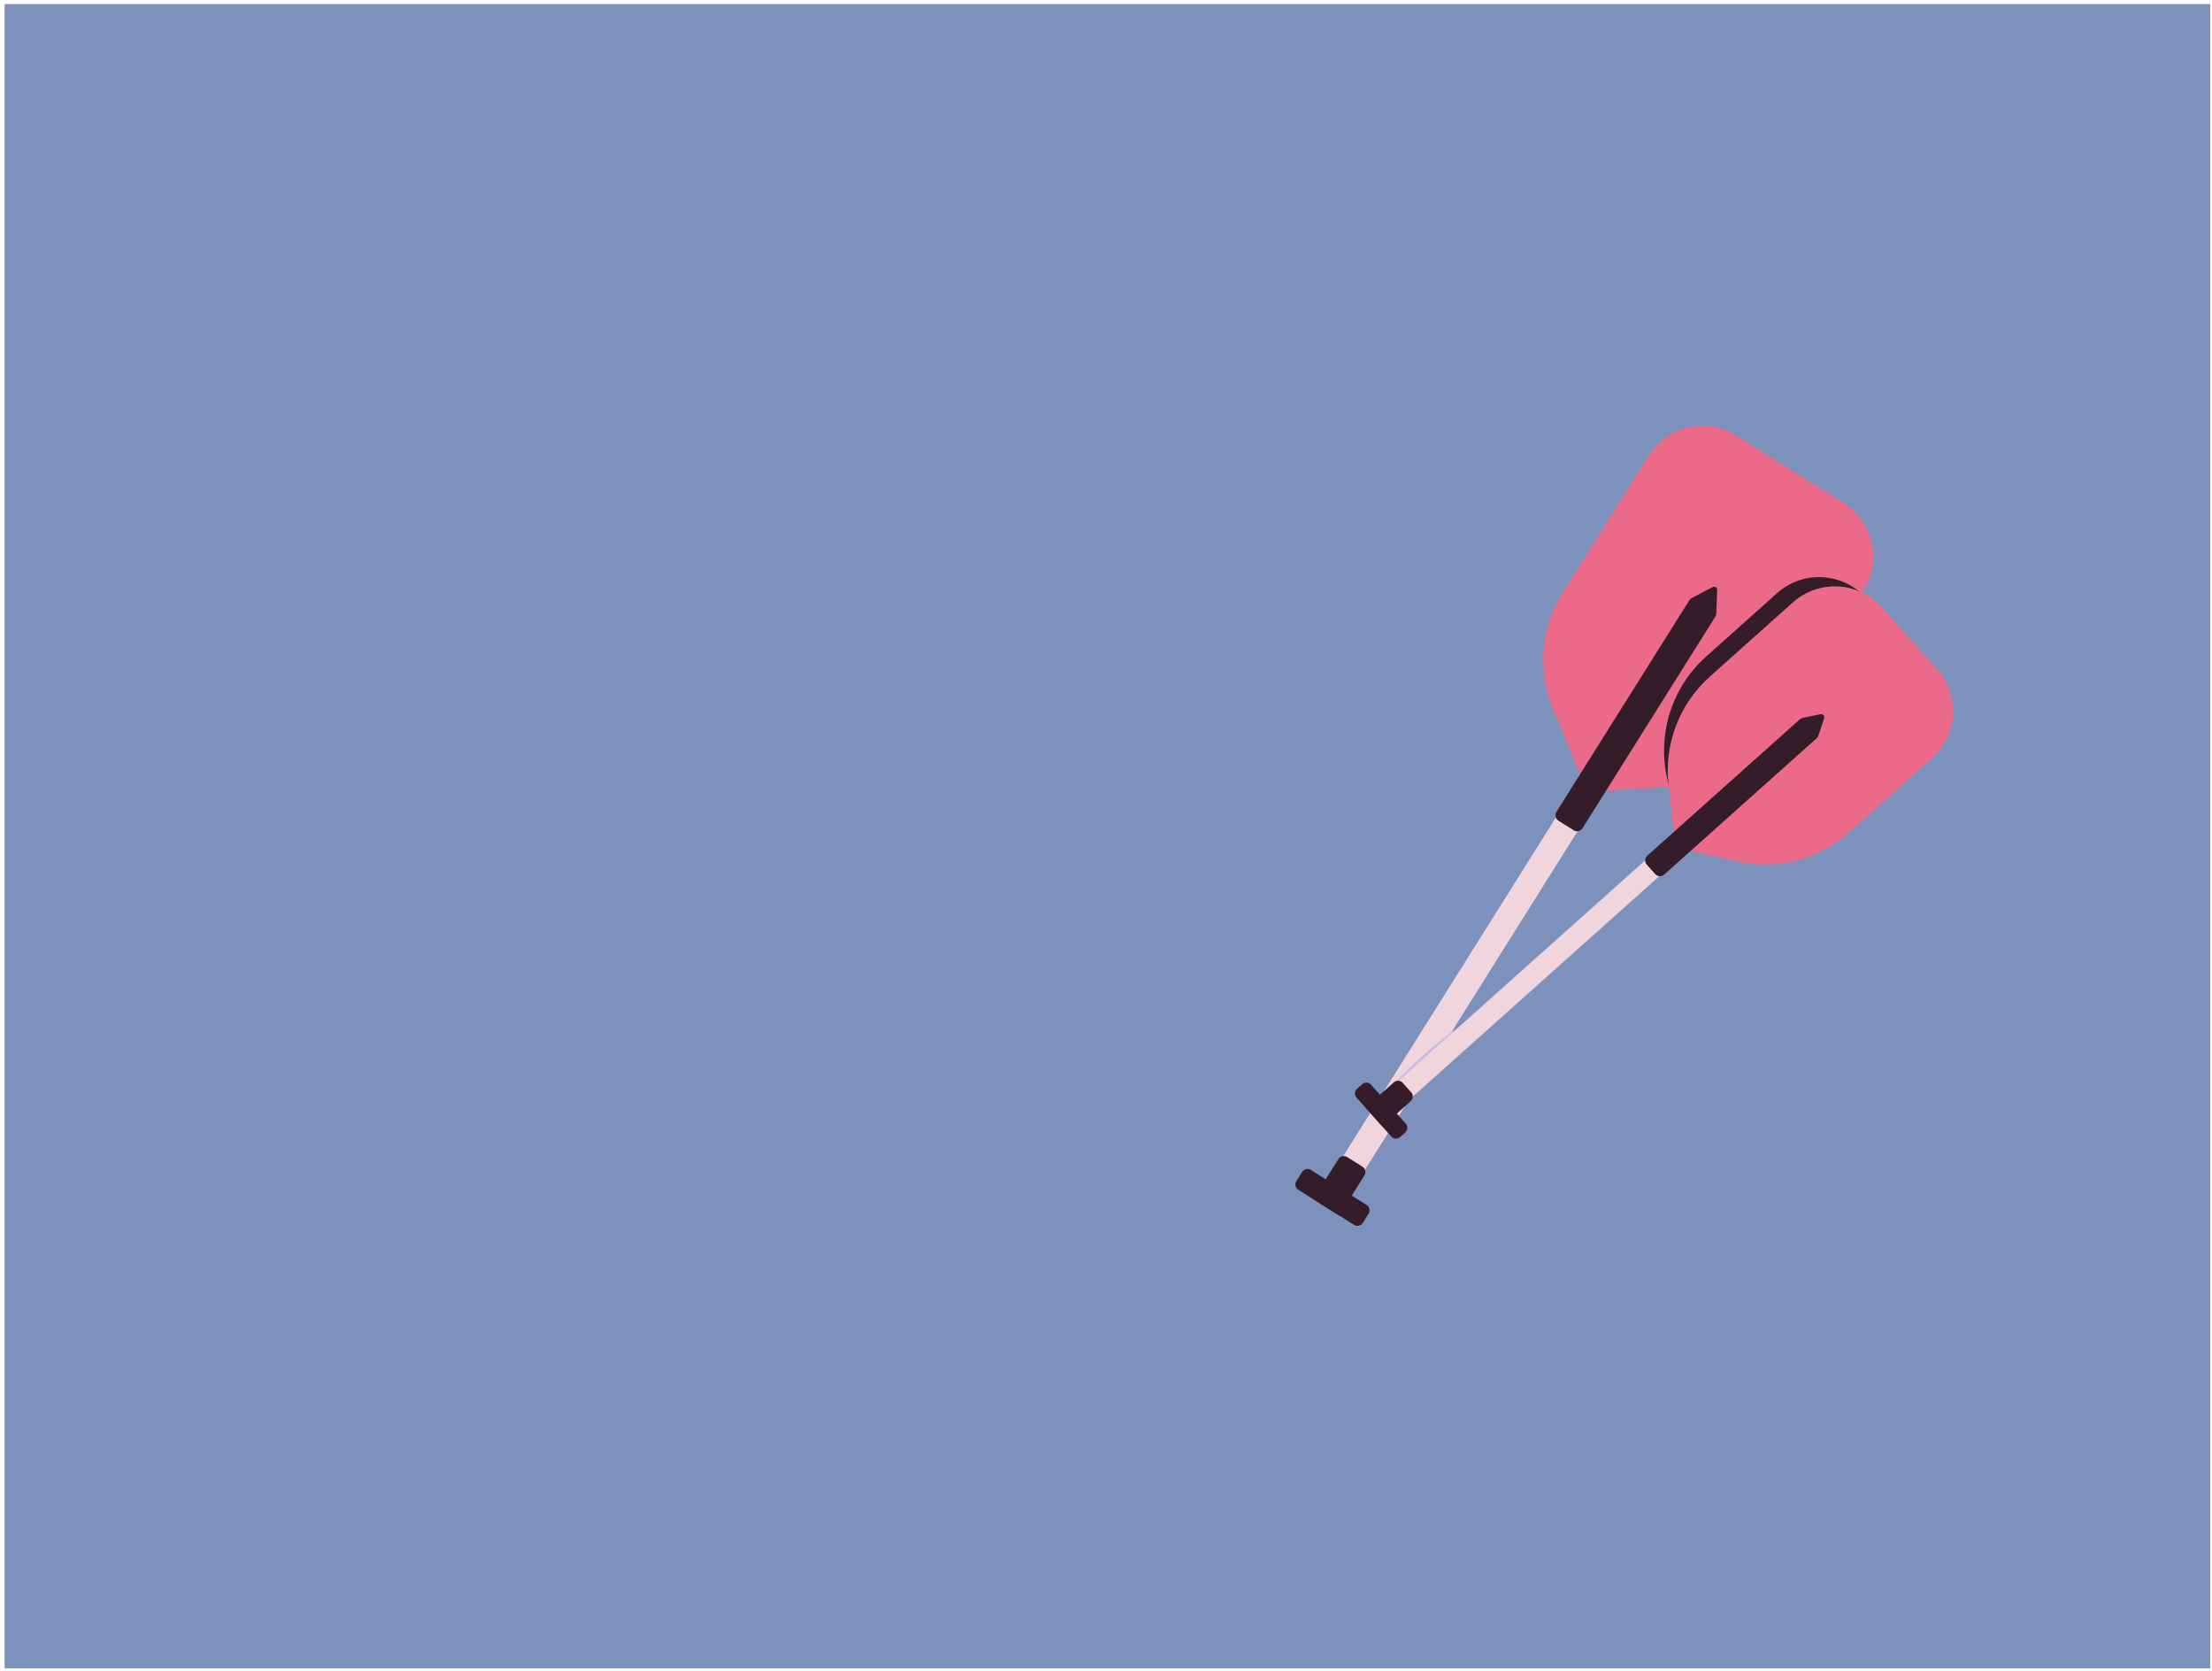
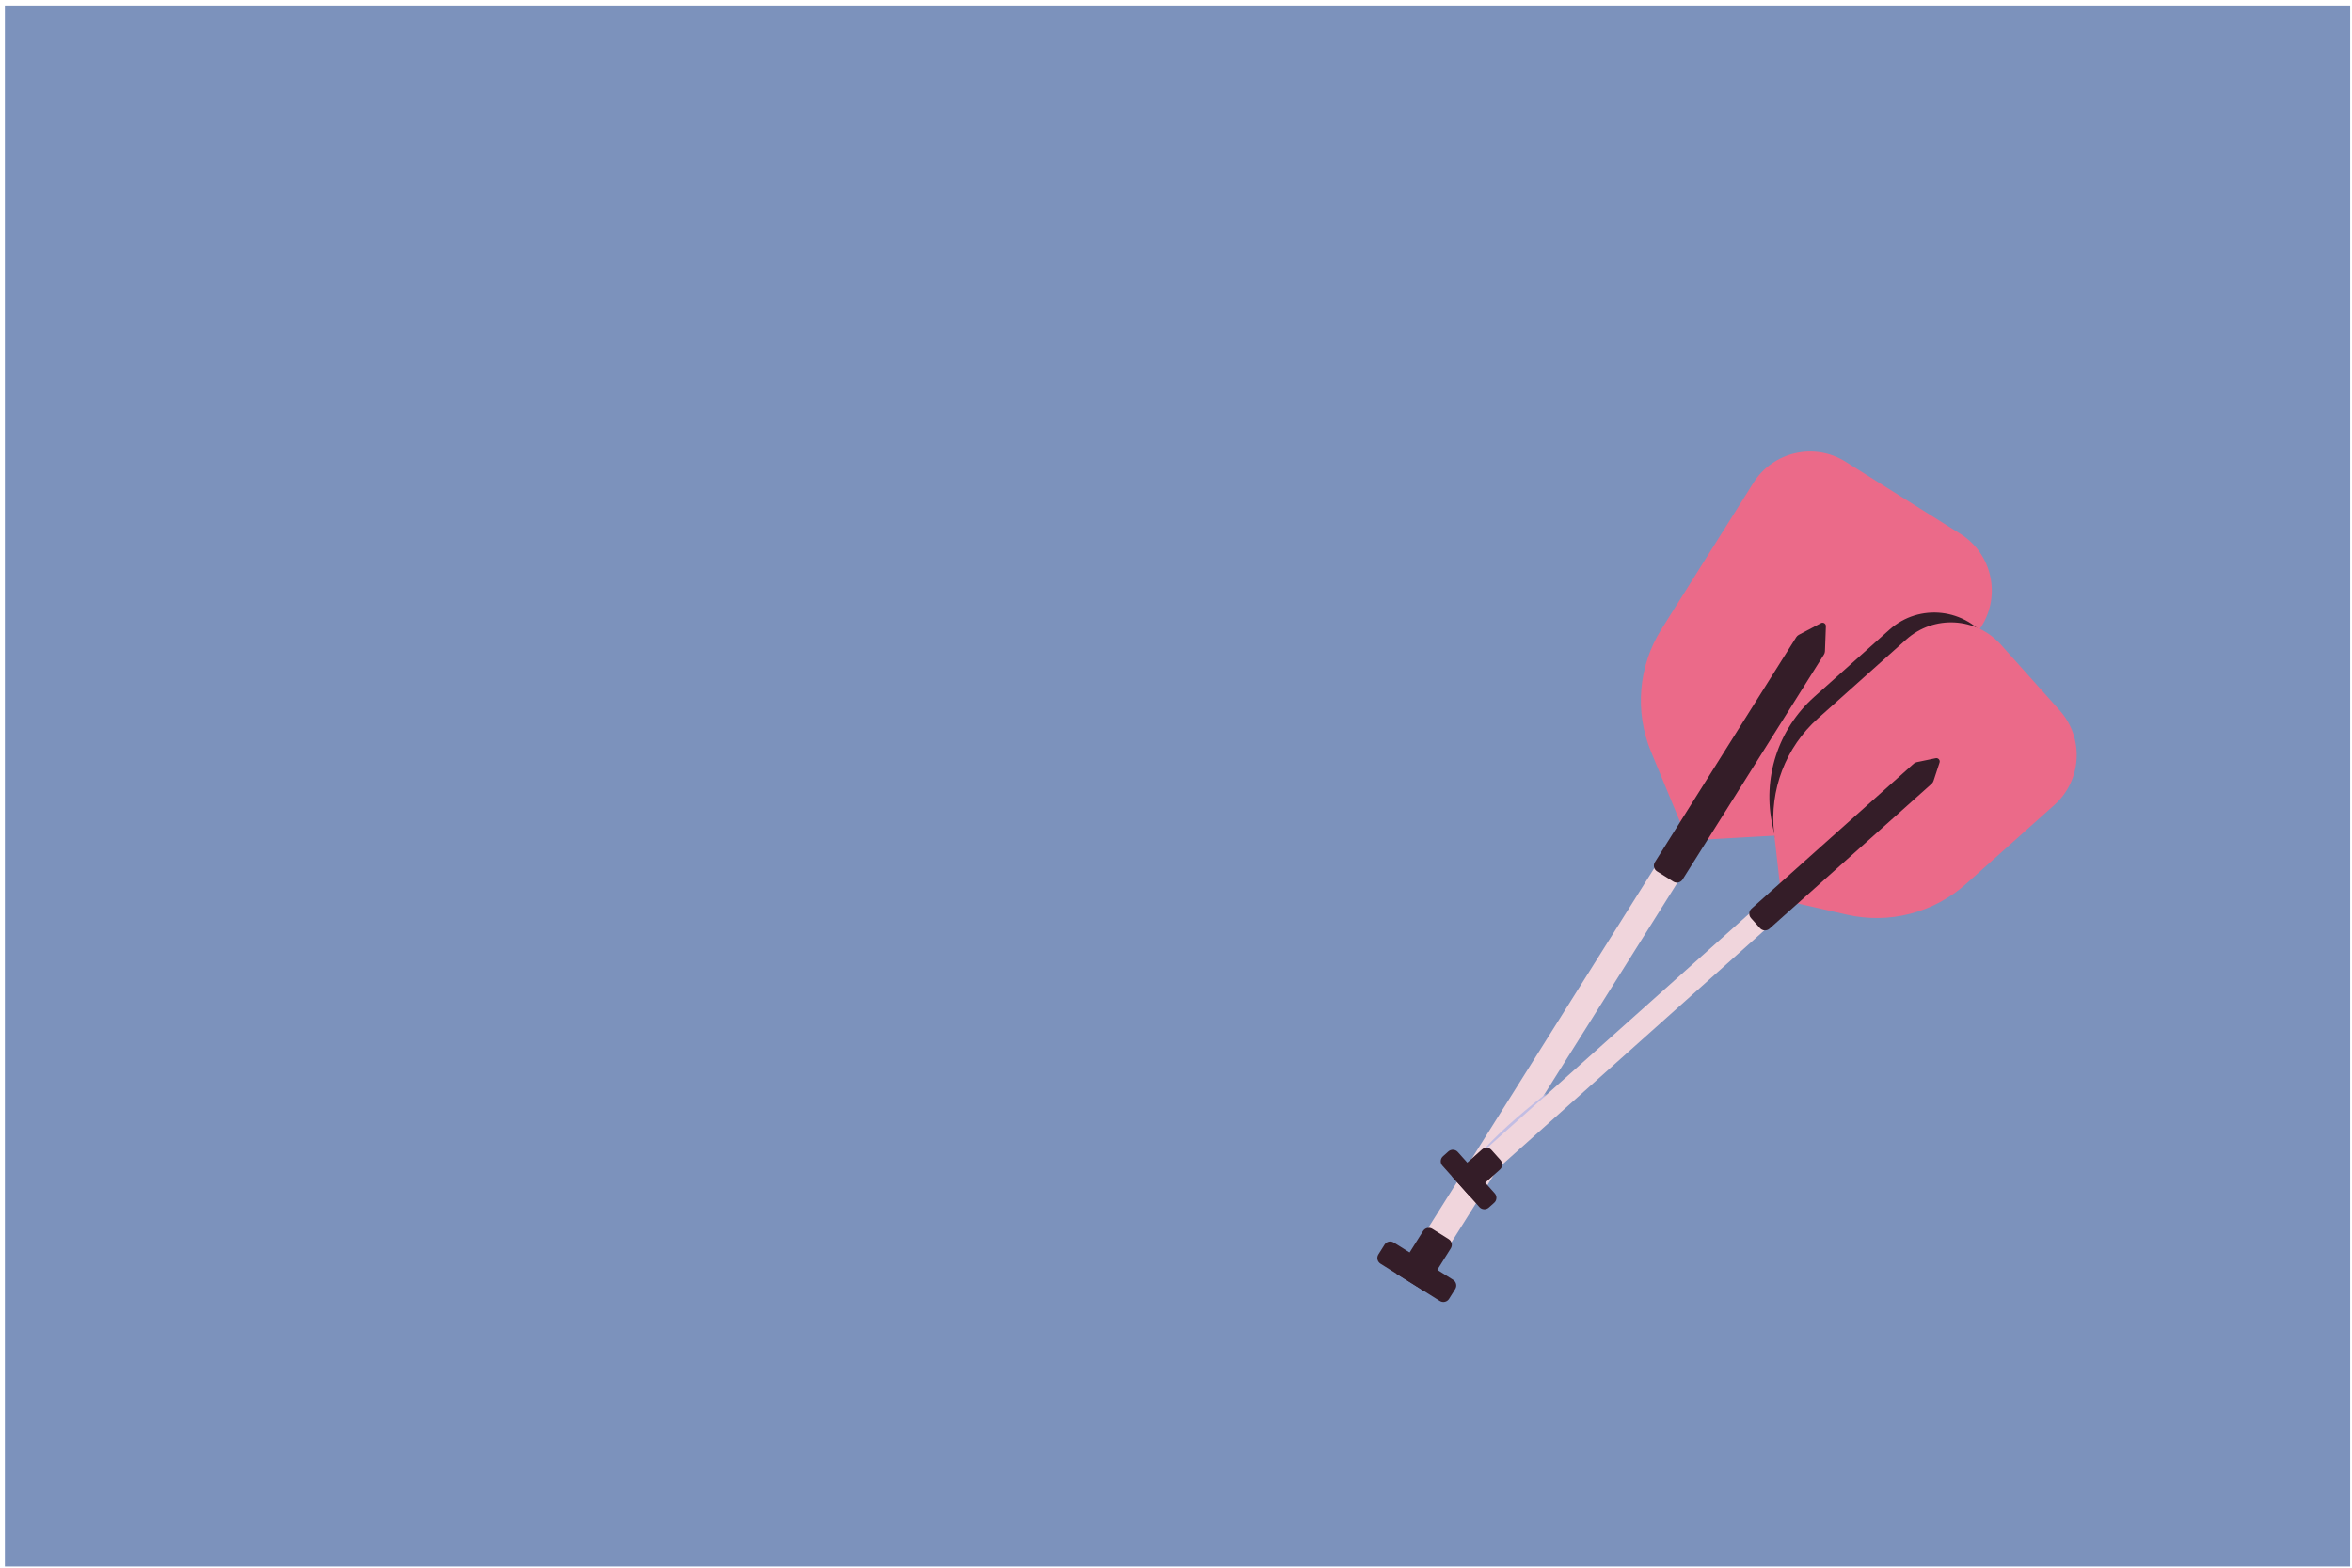
- <svg xmlns="http://www.w3.org/2000/svg" width="351" height="265" viewBox="0 0 351 265" fill="none">
-   <rect x="0.727" y="0.648" width="350" height="264" fill="#7C92BC" />
-   <rect x="251.846" y="121.785" width="4.08" height="78.791" transform="rotate(32.1381 251.846 121.785)" fill="#F0D5DC" />
-   <path d="M261.659 72.202C264.597 67.525 270.77 66.116 275.446 69.054L292.565 79.809C297.242 82.747 298.651 88.919 295.713 93.596L281.992 115.438C278.545 120.925 272.653 124.402 266.184 124.767L251.876 125.575L246.394 112.334C243.915 106.348 244.49 99.531 247.937 94.044L261.659 72.202Z" fill="#EB6A89" />
-   <path d="M268.062 95.226C268.156 95.078 268.287 94.956 268.442 94.874L271.751 93.126C272.091 92.946 272.498 93.202 272.484 93.586L272.345 97.326C272.338 97.502 272.286 97.672 272.192 97.821L251.1 131.396C250.806 131.863 250.189 132.004 249.721 131.711L247.285 130.18C246.817 129.886 246.676 129.269 246.97 128.801L268.062 95.226Z" fill="#341D28" />
-   <path d="M212.508 192.823L216.508 186.455C216.802 185.987 216.661 185.37 216.193 185.076L213.757 183.546C213.289 183.252 212.672 183.393 212.378 183.861L208.378 190.229L212.508 192.823Z" fill="#341D28" />
-   <path d="M216.249 193.993L217.17 192.526C217.464 192.058 217.323 191.441 216.856 191.147L208.001 185.585C207.534 185.291 206.916 185.432 206.622 185.9L205.701 187.367C205.408 187.835 205.549 188.452 206.016 188.746L214.871 194.308C215.338 194.602 215.956 194.461 216.249 193.993Z" fill="#341D28" />
-   <path d="M221.642 171.467L225.073 171.469L229.379 165.531L230.802 163.325C228.394 165.149 224.282 168.571 221.642 171.467Z" fill="#C2BDE3" />
-   <rect x="266.719" y="131.42" width="3.363" height="64.938" transform="rotate(48.2092 266.719 131.42)" fill="#F0D5DC" />
-   <path d="M281.983 94.094C286.433 90.116 293.353 90.897 296.805 95.766L302.916 104.386C305.638 108.225 305.314 113.443 302.14 116.916L292.654 127.294C287.42 133.021 279.345 135.204 271.938 132.894L266.247 131.12L264.532 123.408C262.96 116.342 265.33 108.979 270.727 104.155L281.983 94.094Z" fill="#341D28" />
-   <path d="M284.491 95.561C288.609 91.88 294.931 92.235 298.611 96.352L307.372 106.154C311.053 110.272 310.698 116.593 306.58 120.274L293.395 132.059C288.564 136.378 281.94 138.088 275.622 136.648L265.877 134.427L264.759 124.494C264.035 118.055 266.475 111.664 271.306 107.346L284.491 95.561Z" fill="#EB6A89" />
-   <path d="M285.584 114.115C285.715 113.998 285.875 113.918 286.047 113.882L288.871 113.293C289.248 113.214 289.568 113.573 289.448 113.938L288.547 116.679C288.492 116.846 288.394 116.995 288.263 117.112L264.065 138.742C263.653 139.11 263.021 139.074 262.653 138.662L261.307 137.156C260.939 136.745 260.974 136.113 261.386 135.744L285.584 114.115Z" fill="#341D28" />
-   <path d="M219.355 178.704L223.845 174.691C224.257 174.323 224.293 173.691 223.925 173.279L222.579 171.773C222.21 171.361 221.578 171.326 221.167 171.694L216.677 175.707L219.355 178.704Z" fill="#341D28" />
-   <path d="M222.183 180.366L222.985 179.649C223.397 179.281 223.432 178.649 223.064 178.237L217.555 172.074C217.187 171.662 216.555 171.627 216.143 171.995L215.341 172.712C214.929 173.08 214.894 173.712 215.262 174.124L220.771 180.287C221.139 180.699 221.771 180.735 222.183 180.366Z" fill="#341D28" />
+ <svg xmlns="http://www.w3.org/2000/svg" width="351" height="234" viewBox="0 0 351 234" fill="none">
+   <rect x="0.727" y="0.826" width="350" height="233" fill="#7C92BC" />
+   <rect x="251.846" y="121.666" width="4.08" height="78.791" transform="rotate(32.1381 251.846 121.666)" fill="#F0D5DC" />
+   <path d="M261.659 72.083C264.597 67.406 270.77 65.997 275.446 68.935L292.565 79.69C297.242 82.627 298.651 88.8 295.713 93.477L281.992 115.319C278.545 120.806 272.653 124.283 266.184 124.648L251.876 125.456L246.394 112.215C243.915 106.229 244.49 99.412 247.937 93.925L261.659 72.083Z" fill="#EB6A89" />
+   <path d="M268.062 95.107C268.156 94.959 268.287 94.837 268.442 94.755L271.751 93.007C272.091 92.827 272.498 93.082 272.484 93.467L272.345 97.207C272.338 97.382 272.286 97.553 272.192 97.702L251.1 131.277C250.806 131.744 250.189 131.885 249.721 131.592L247.285 130.061C246.817 129.767 246.676 129.15 246.97 128.682L268.062 95.107Z" fill="#341D28" />
+   <path d="M212.508 192.704L216.508 186.336C216.802 185.868 216.661 185.251 216.193 184.957L213.757 183.427C213.289 183.133 212.672 183.274 212.378 183.741L208.378 190.11L212.508 192.704Z" fill="#341D28" />
+   <path d="M216.249 193.874L217.17 192.407C217.464 191.939 217.323 191.322 216.856 191.028L208.001 185.466C207.534 185.172 206.916 185.313 206.622 185.781L205.701 187.248C205.408 187.716 205.549 188.333 206.016 188.626L214.871 194.189C215.338 194.483 215.956 194.342 216.249 193.874Z" fill="#341D28" />
+   <path d="M221.642 171.348L225.073 171.35L229.379 165.412L230.802 163.206C228.394 165.03 224.282 168.451 221.642 171.348Z" fill="#C2BDE3" />
+   <rect x="266.719" y="131.301" width="3.363" height="64.938" transform="rotate(48.2092 266.719 131.301)" fill="#F0D5DC" />
+   <path d="M281.983 93.975C286.433 89.997 293.353 90.778 296.805 95.647L302.916 104.267C305.638 108.106 305.314 113.323 302.14 116.797L292.654 127.175C287.42 132.902 279.345 135.085 271.938 132.775L266.247 131.001L264.532 123.289C262.96 116.223 265.33 108.859 270.727 104.035L281.983 93.975Z" fill="#341D28" />
+   <path d="M284.491 95.442C288.609 91.761 294.931 92.115 298.611 96.233L307.372 106.035C311.053 110.152 310.698 116.474 306.58 120.155L293.395 131.94C288.564 136.258 281.94 137.968 275.622 136.529L265.877 134.308L264.759 124.375C264.035 117.936 266.475 111.545 271.306 107.227L284.491 95.442Z" fill="#EB6A89" />
+   <path d="M285.584 113.996C285.715 113.879 285.875 113.798 286.047 113.763L288.871 113.173C289.248 113.095 289.568 113.453 289.448 113.819L288.547 116.56C288.492 116.727 288.394 116.876 288.263 116.993L264.065 138.622C263.653 138.99 263.021 138.955 262.653 138.543L261.307 137.037C260.939 136.626 260.974 135.993 261.386 135.625L285.584 113.996Z" fill="#341D28" />
+   <path d="M219.355 178.585L223.845 174.572C224.257 174.204 224.293 173.571 223.925 173.16L222.579 171.654C222.21 171.242 221.578 171.207 221.167 171.575L216.677 175.588L219.355 178.585Z" fill="#341D28" />
+   <path d="M222.183 180.247L222.985 179.53C223.397 179.162 223.432 178.53 223.064 178.118L217.555 171.955C217.187 171.543 216.555 171.508 216.143 171.876L215.341 172.593C214.929 172.961 214.894 173.593 215.262 174.005L220.771 180.168C221.139 180.58 221.771 180.615 222.183 180.247Z" fill="#341D28" />
</svg>
